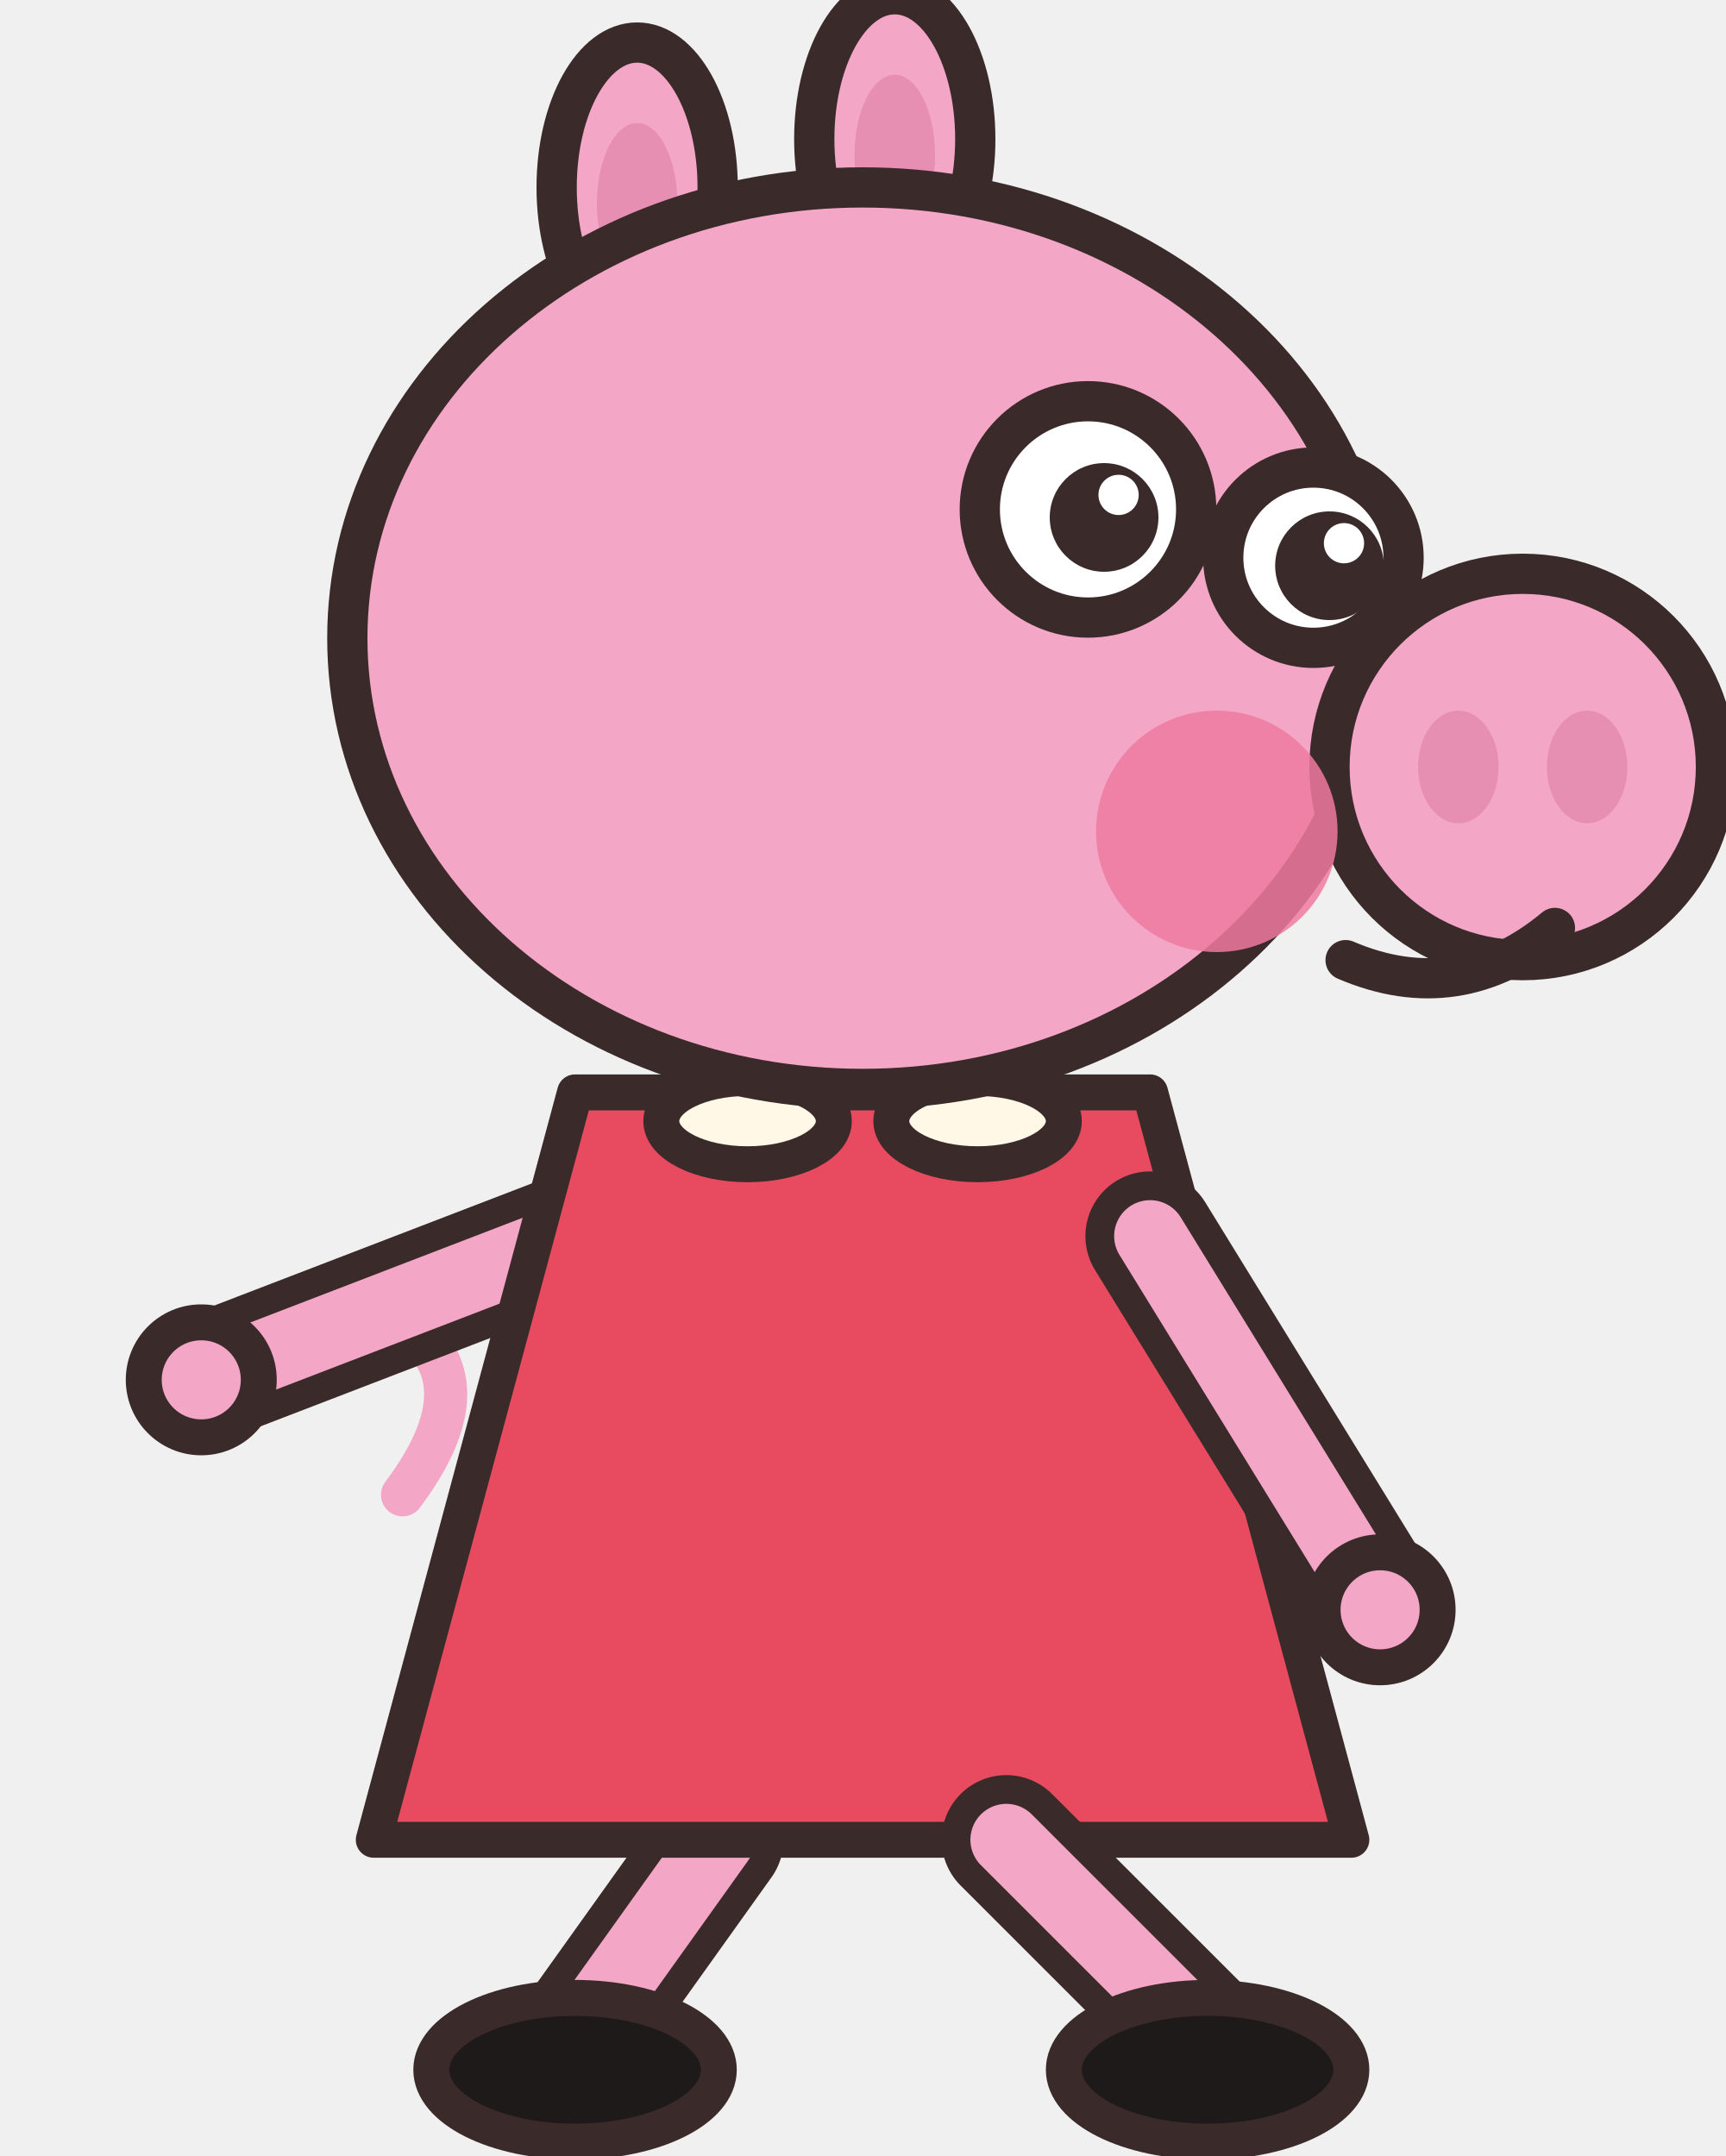
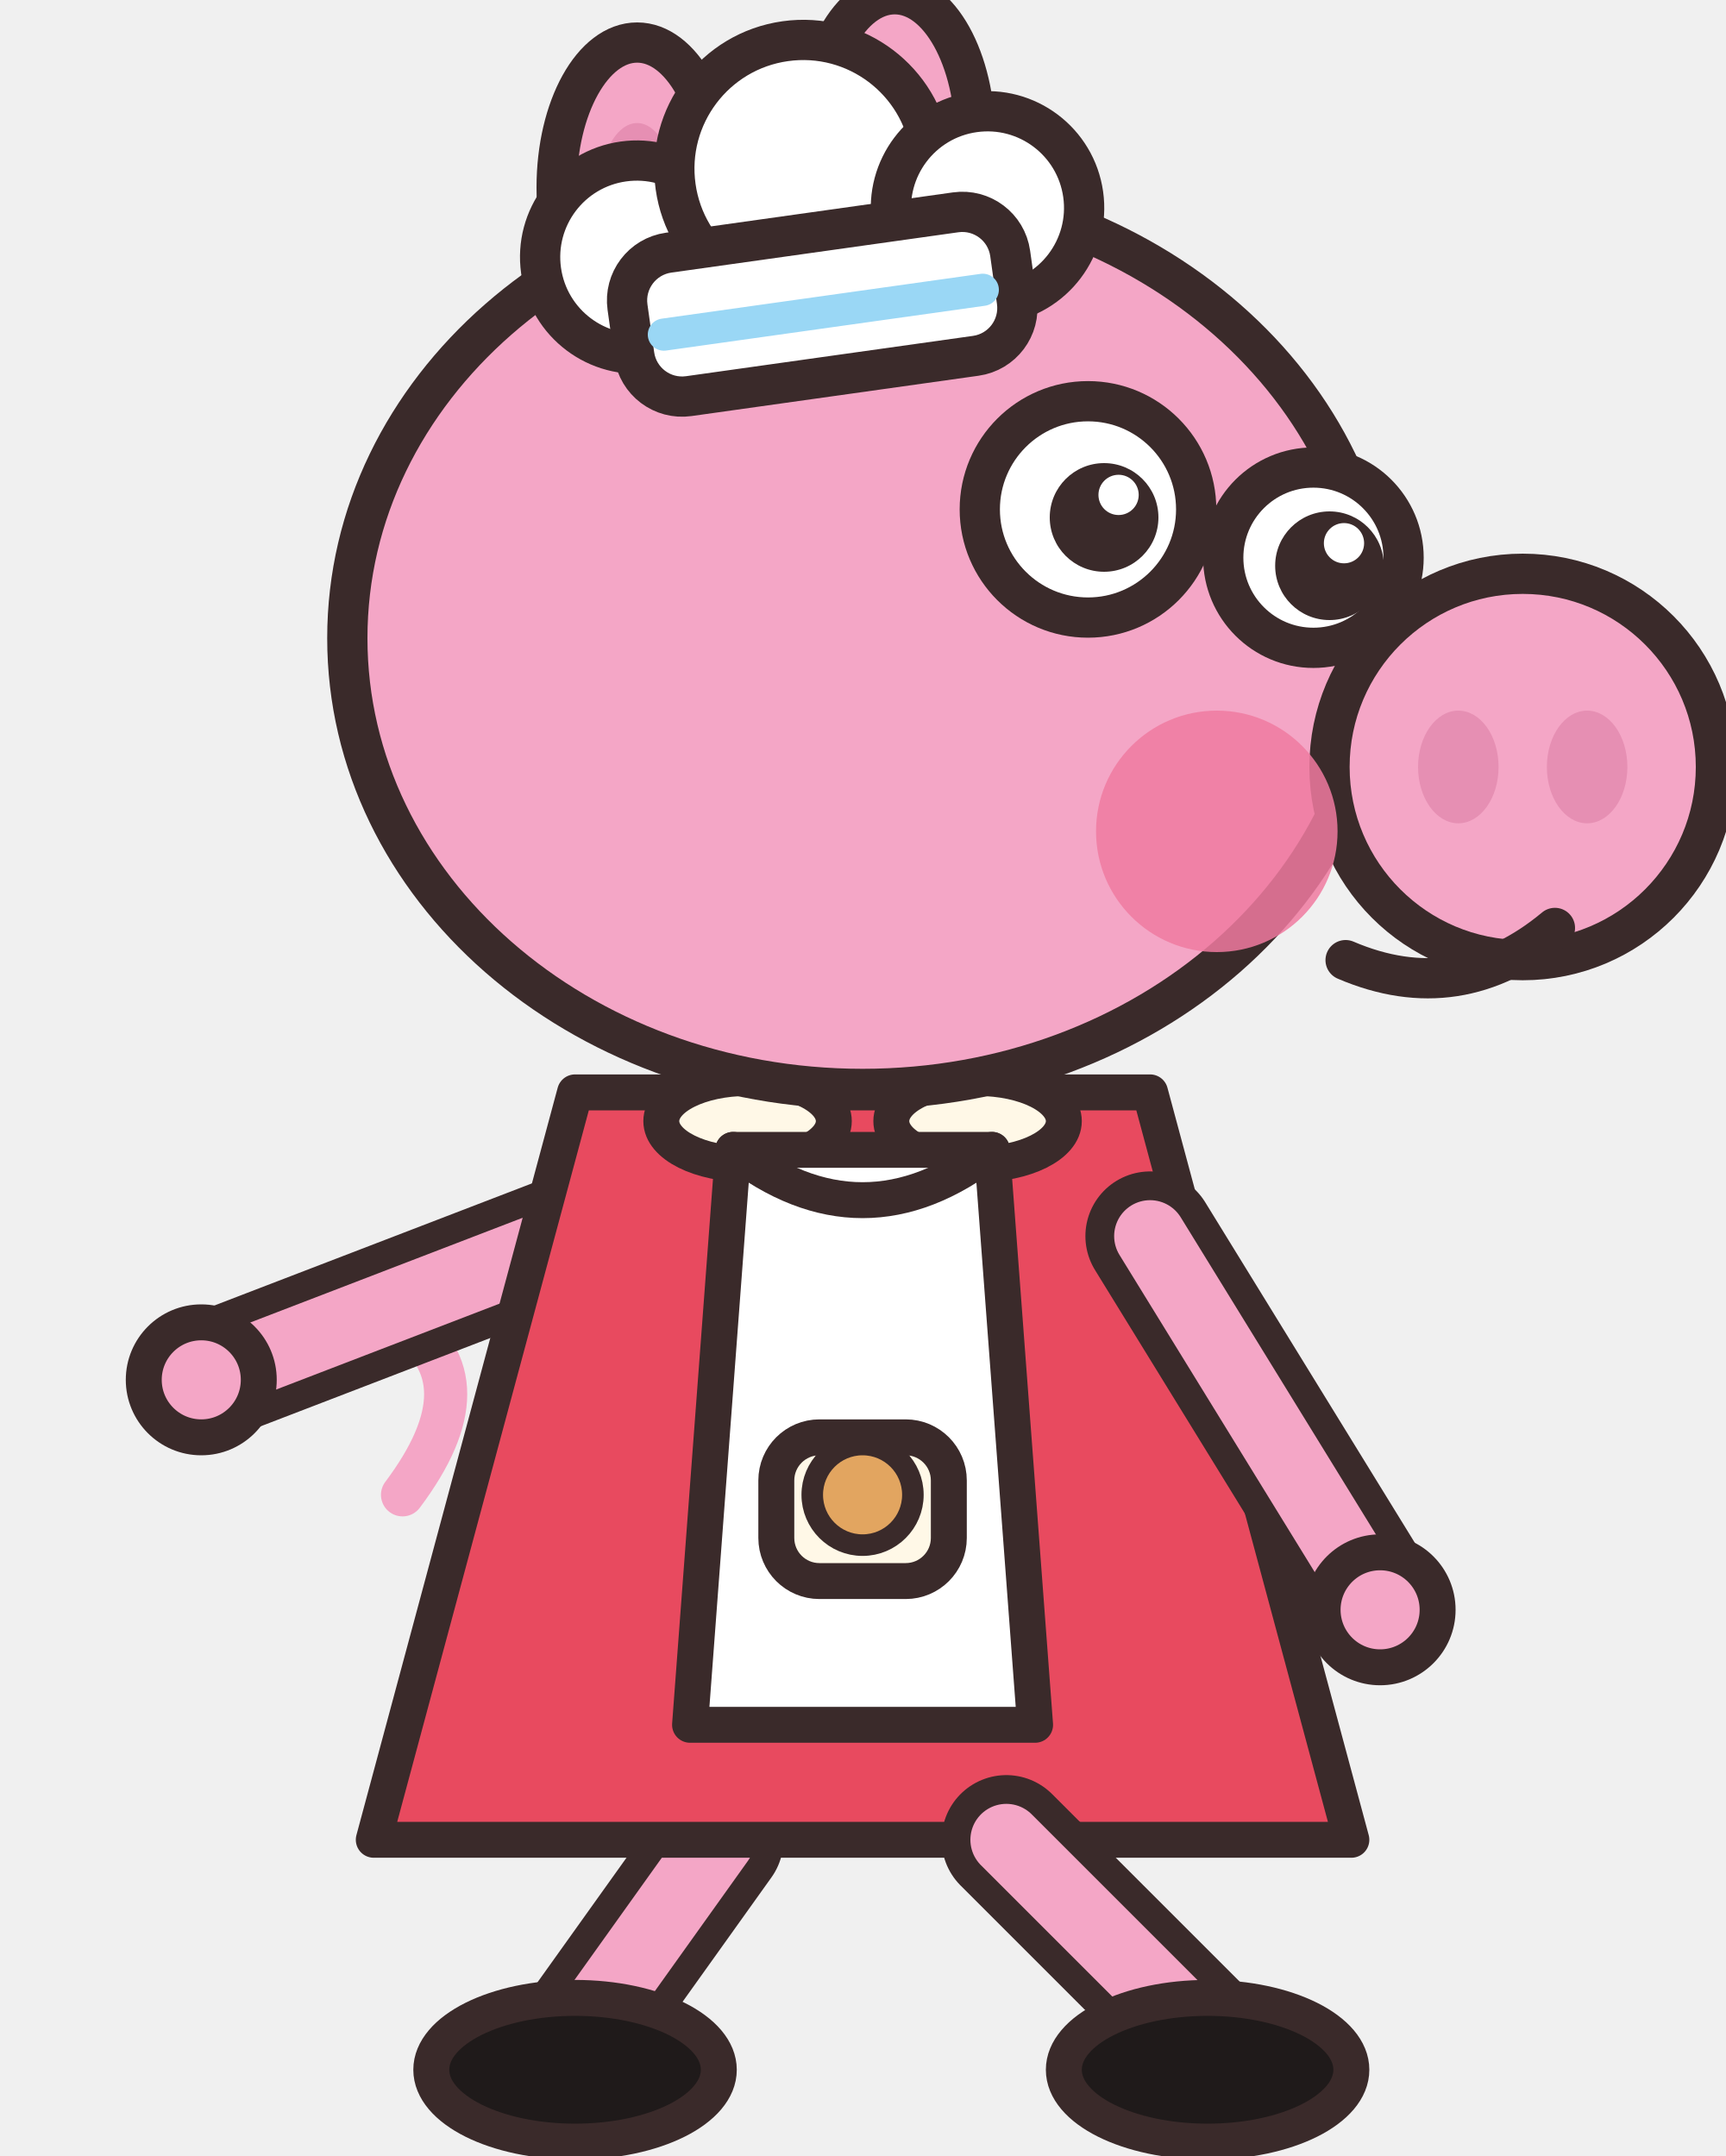
<svg xmlns="http://www.w3.org/2000/svg" viewBox="0 0 120 150">
  <g stroke="#3a2a2a" stroke-linecap="round" stroke-linejoin="round" stroke-width="2.5">
    <path fill="none" stroke="#f4a6c6" stroke-width="3" d="M28 104q6-8 0-12-4-3-2 2" />
    <path stroke-width="9" d="m50 128-10 14" />
    <path stroke="#f4a6c6" stroke-width="5" d="m50 128-10 14" />
    <ellipse cx="40" cy="144" fill="#1f1a1a" rx="10" ry="5" />
    <path stroke-width="9" d="M40 86 14 96" />
    <path stroke="#f4a6c6" stroke-width="5" d="M40 86 14 96" />
    <circle cx="14" cy="96" r="4" fill="#f4a6c6" />
    <path fill="#e84a5f" d="M40 76h40l14 52H26Z" />
    <ellipse cx="52" cy="78" fill="#fff8e7" rx="6" ry="3" />
    <ellipse cx="68" cy="78" fill="#fff8e7" rx="6" ry="3" />
+     <path fill="#fff" d="M51 80h18l3 40H48Z" />
+     <rect width="12" height="10" x="54" y="100" fill="#fff8e7" rx="3" />
+     <path fill="none" d="M51 80q9 7 18 0" />
+     <circle cx="60" cy="104" r="3.5" fill="#e2a560" stroke-width="1.5" />
    <path stroke-width="9" d="m70 128 14 14" />
    <path stroke="#f4a6c6" stroke-width="5" d="m70 128 14 14" />
    <ellipse cx="84" cy="144" fill="#1f1a1a" rx="10" ry="5" />
    <g transform="translate(-7.2 -9.36)scale(1.12)">
      <ellipse cx="46" cy="20" fill="#f4a6c6" rx="5" ry="9" />
      <ellipse cx="46" cy="21" fill="#e68fb3" stroke="none" rx="2.5" ry="5" />
      <ellipse cx="62" cy="17" fill="#f4a6c6" rx="5" ry="9" />
      <ellipse cx="62" cy="18" fill="#e68fb3" stroke="none" rx="2.5" ry="5" />
      <ellipse cx="60" cy="48" fill="#f4a6c6" rx="32" ry="28" />
      <circle cx="101" cy="56" r="12" fill="#f4a6c6" />
      <circle cx="101" cy="56" r="10.7" fill="#f4a6c6" stroke="none" />
      <ellipse cx="97" cy="56" fill="#e68fb3" stroke="none" rx="2.5" ry="3.5" />
      <ellipse cx="105" cy="56" fill="#e68fb3" stroke="none" rx="2.5" ry="3.5" />
      <circle cx="74" cy="40" r="6.72" fill="#fff" />
      <circle cx="75" cy="40.5" r="3.375" fill="#3a2a2a" stroke="none" />
      <circle cx="75.9" cy="39.1" r="1.25" fill="#fff" stroke="none" />
      <circle cx="88" cy="43" r="5.6" fill="#fff" />
      <circle cx="89" cy="43.5" r="3.375" fill="#3a2a2a" stroke="none" />
      <circle cx="89.9" cy="42.1" r="1.25" fill="#fff" stroke="none" />
      <circle cx="82" cy="60" r="7.5" fill="#f07aa0" fill-opacity=".85" stroke="none" />
+       <g transform="rotate(-8 120.353 26.5)">
+         <circle cx="47" cy="14" r="6" fill="#fff" />
+         <circle cx="58" cy="10" r="8" fill="#fff" />
+         <circle cx="69" cy="14" r="6" fill="#fff" />
+         <rect width="24" height="9" x="46" y="14" fill="#fff" rx="3" />
+         <path stroke="#9ad7f5" stroke-width="2" d="M48 19h20" />
+       </g>
      <path fill="none" d="M90 68q7 3 13-2" />
    </g>
    <path stroke-width="9" d="m80 86 16 26" />
    <path stroke="#f4a6c6" stroke-width="5" d="m80 86 16 26" />
    <circle cx="96" cy="112" r="4" fill="#f4a6c6" />
  </g>
</svg>
